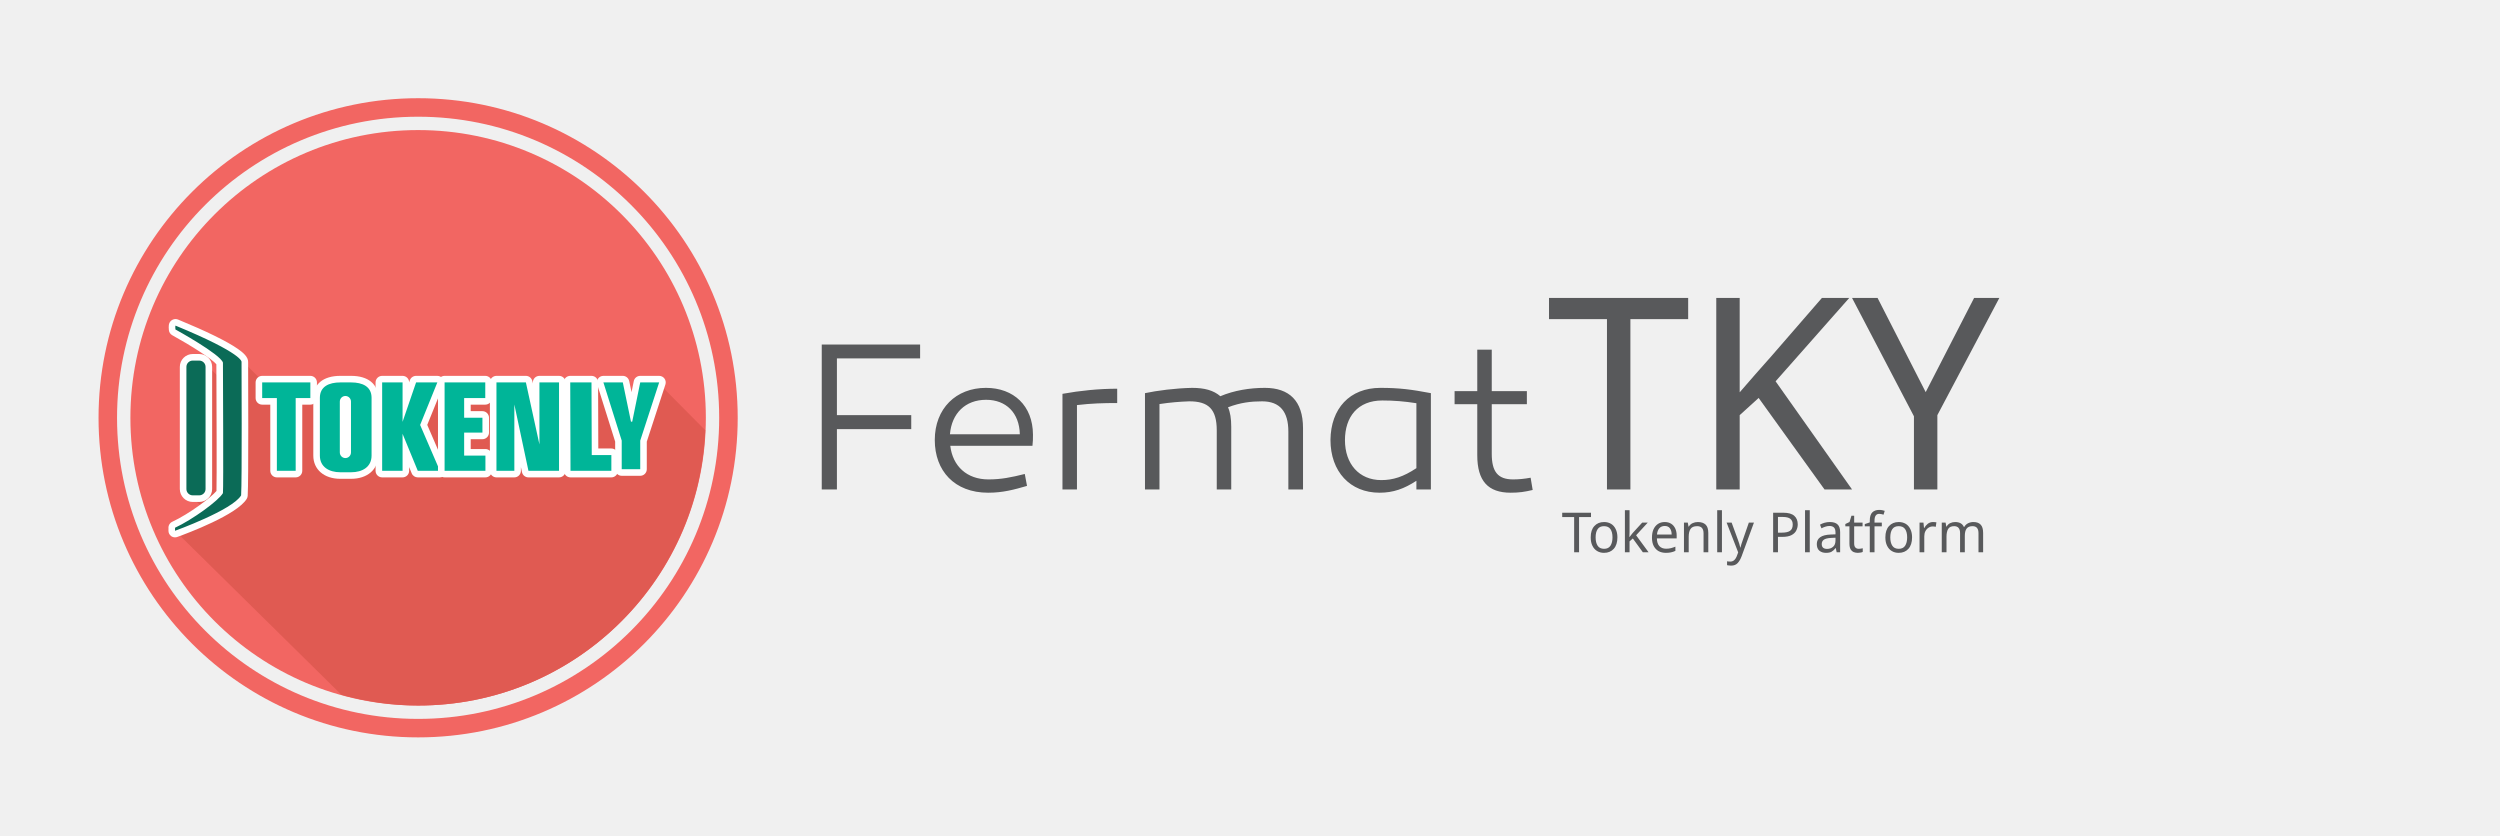
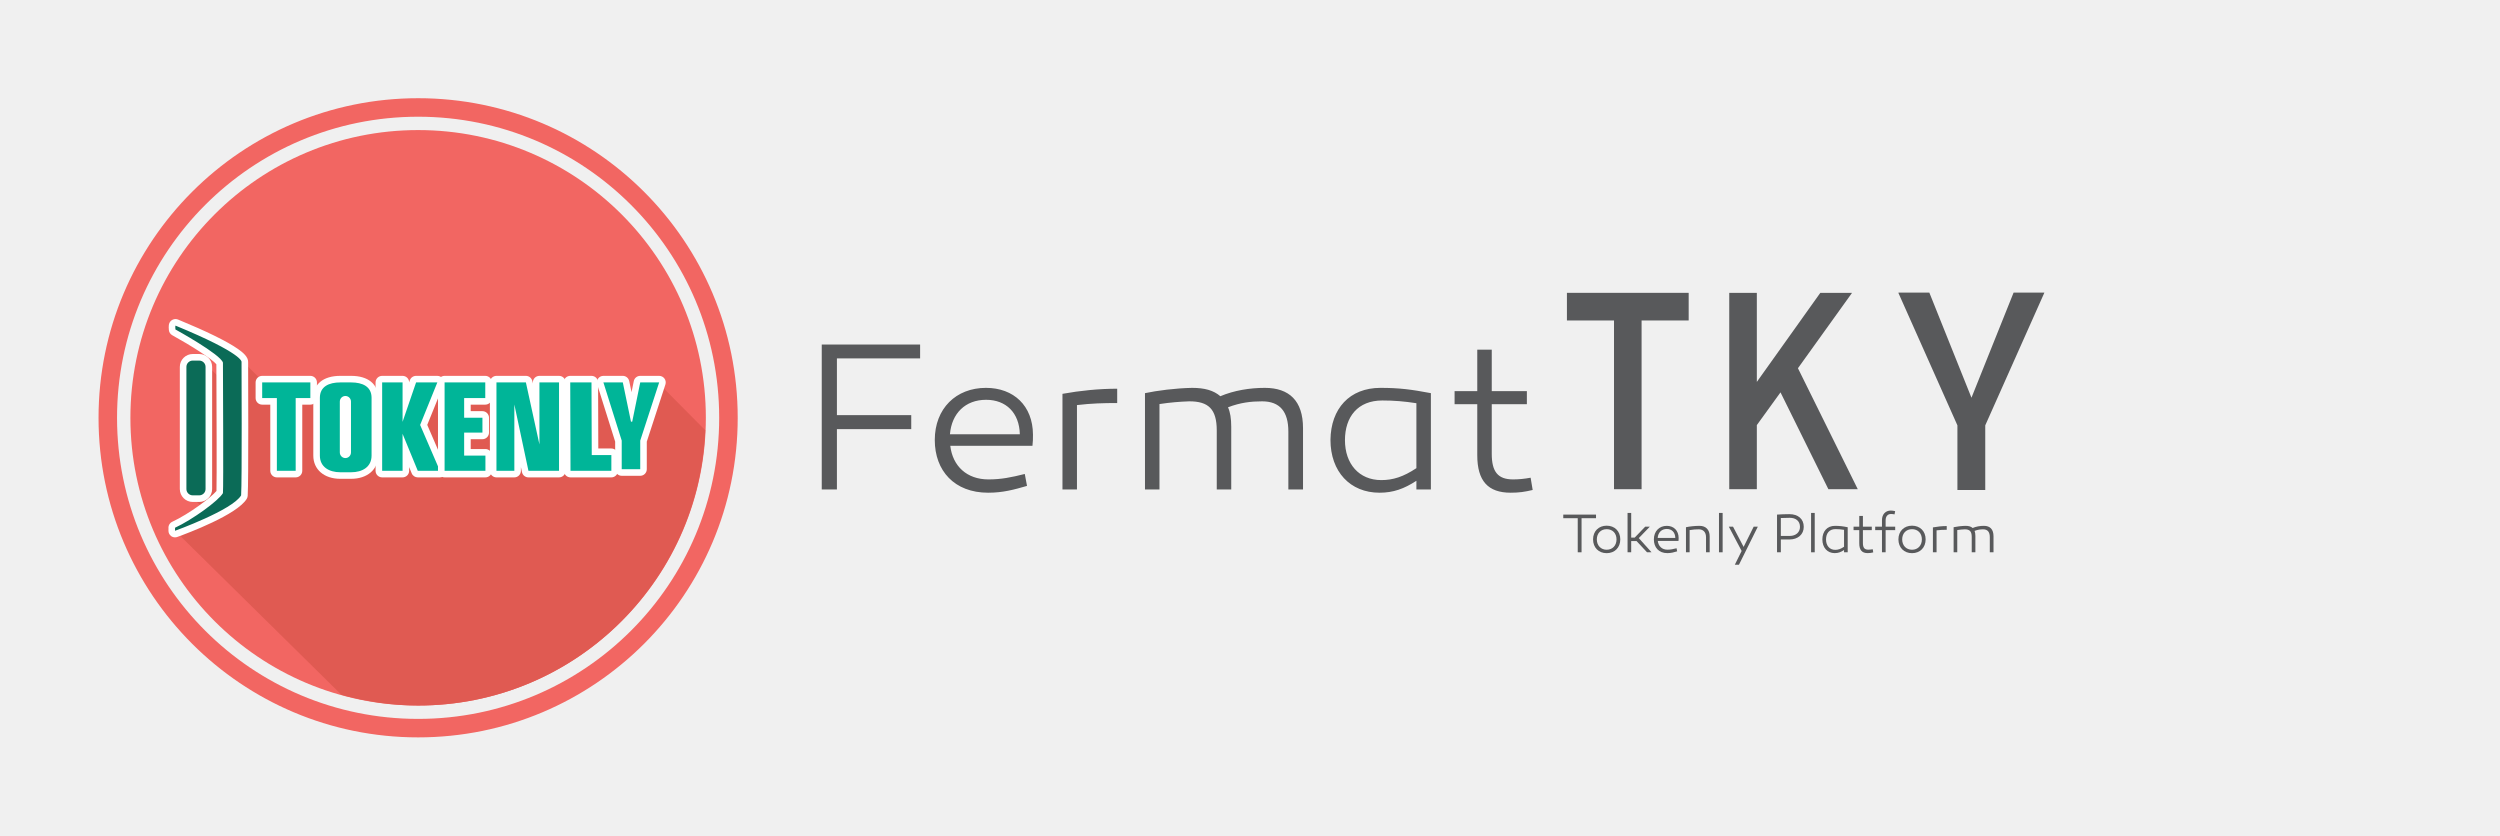
<svg xmlns="http://www.w3.org/2000/svg" version="1.1" x="0px" y="0px" width="415.68px" height="138.96px" viewBox="0 0 415.68 138.96" enable-background="new 0 0 415.68 138.96" xml:space="preserve">
  <g id="Capa_1">
    <path fill="#58595B" d="M139.156,69.026v-9.439h13.833v-2.296h-16.356v24.095h2.523V71.351h12.359v-2.325H139.156z M163.931,64.491   c-4.961,0-8.504,3.43-8.504,8.675c0,5.102,3.26,8.759,8.873,8.759c2.466,0,4.309-0.511,6.463-1.134l-0.369-1.984   c-2.239,0.566-3.94,0.907-6.038,0.907c-3.6,0-5.953-2.212-6.35-5.585h13.663c0.085-0.793,0.085-1.076,0.085-1.871   C171.727,67.467,168.551,64.491,163.931,64.491z M163.959,66.475c3.316,0,5.527,2.154,5.612,5.726H157.95   C158.233,68.743,160.501,66.475,163.959,66.475z M185.758,64.633c-3.033,0-6.123,0.312-9.1,0.85v15.903h2.41V67.354   c2.409-0.284,4.365-0.34,6.69-0.34V64.633z M210.307,64.491c-2.495,0-5.131,0.425-7.399,1.389   c-1.105-0.964-2.608-1.389-4.706-1.389c-2.778,0.057-5.812,0.454-7.824,0.879v16.017h2.409V67.184   c1.871-0.284,3.402-0.397,4.961-0.454c3.175,0,4.564,1.275,4.564,4.847v9.809h2.409V70.982c0-1.389-0.17-2.466-0.539-3.259   c2.069-0.794,3.855-0.992,5.669-0.992c2.977,0,4.366,1.729,4.366,5.017v9.639h2.438V71.181   C216.657,66.646,214.36,64.491,210.307,64.491z M229.526,64.491c-5.131,0-8.249,3.458-8.306,8.646c0,5.273,3.26,8.788,8.164,8.788   c2.268,0,4.082-0.651,6.123-1.984v1.446h2.409V65.37C234.628,64.746,232.616,64.491,229.526,64.491z M229.838,66.589   c1.955,0,3.628,0.142,5.669,0.453v10.8c-2.183,1.446-3.884,1.984-5.84,1.984c-3.685,0-6.038-2.692-6.038-6.634   C223.629,69.31,225.756,66.589,229.838,66.589z M254.5,79.429c-1.049,0.199-2.04,0.284-2.919,0.284   c-2.552,0-3.544-1.304-3.544-4.252v-8.249h5.839v-2.183h-5.839v-6.888h-2.409v6.888h-3.771v2.183h3.771v8.476   c0,4.28,1.785,6.236,5.556,6.236c1.417,0,2.325-0.142,3.657-0.454L254.5,79.429z" />
-     <text transform="matrix(0.9698 0 0 1 259.6597 91.8296)" fill="#58595B" font-family="'Canaro-LightDEMO'" font-size="9.222">Tokenly Platform </text>
-     <text transform="matrix(0.9698 0 0 1 257.1177 81.3862)">
-       <tspan x="0" y="0" fill="#58595B" font-family="'AquaGrotesque'" font-size="44.604">TKY</tspan>
-       <tspan x="88.806" y="0" fill="#58595B" font-family="'MyriadPro-Regular'" font-size="13.381"> </tspan>
-     </text>
+     <g>
+       <path fill="#58595B" d="M262.968,91.83h-0.635v-5.668h-2.405v-0.599h5.445v0.599h-2.405V91.83z" />
+       <path fill="#58595B" d="M269.408,89.682c0,1.373-0.939,2.295-2.263,2.295s-2.263-0.922-2.263-2.295    c0-1.364,0.939-2.276,2.263-2.276S269.408,88.318,269.408,89.682z M268.782,89.682c0-1.023-0.671-1.695-1.637-1.695    c-0.957,0-1.637,0.672-1.637,1.695c0,1.032,0.68,1.724,1.637,1.724C268.111,91.406,268.782,90.714,268.782,89.682z" />
+       <path fill="#58595B" d="M271.805,89.387l1.743-1.815h0.769l-1.833,1.898l2.119,2.359h-0.751l-1.734-1.861h-0.895v1.861h-0.607    v-6.544h0.607v4.102H271.805z" />
+       <path fill="#58595B" d="M279.111,89.452c0,0.212,0,0.286-0.026,0.488h-3.442c0.099,0.876,0.688,1.456,1.601,1.456    c0.527,0,0.957-0.092,1.52-0.239l0.099,0.517c-0.545,0.165-1.011,0.295-1.637,0.295c-1.412,0-2.235-0.95-2.235-2.276    c0-1.364,0.895-2.259,2.146-2.259C278.297,87.433,279.102,88.208,279.111,89.452z M275.625,89.443h2.933    c-0.019-0.931-0.581-1.493-1.413-1.493C276.268,87.95,275.696,88.54,275.625,89.443z" />
+       <path fill="#58595B" d="M284.272,89.175v2.654h-0.608v-2.507c0-0.82-0.447-1.309-1.189-1.309c-0.456,0-0.975,0.027-1.538,0.129    v3.687h-0.607v-4.166c0.607-0.138,1.52-0.23,2.262-0.23C283.637,87.433,284.272,88.087,284.272,89.175z" />
+       <path fill="#58595B" d="M286.426,91.83h-0.607v-6.544h0.607V91.83z" />
+       <path fill="#58595B" d="M289.137,93.903h-0.688l1.136-2.295l-2.129-4.036h0.698l1.761,3.364l1.673-3.364h0.688L289.137,93.903z" />
+       <path fill="#58595B" d="M299.913,87.599c0,1.263-0.966,2.102-2.387,2.102h-1.422v2.129h-0.635v-6.267    c0.679-0.047,1.358-0.074,2.057-0.074C298.947,85.489,299.913,86.263,299.913,87.599z M297.588,89.111    c1.001,0,1.698-0.599,1.698-1.502c0-0.986-0.697-1.512-1.698-1.512c-0.483,0-0.939,0.009-1.484,0.037v2.977H297.588z" />
+       <path fill="#58595B" d="M301.738,91.83h-0.607v-6.544h0.607V91.83z" />
+       <path fill="#58595B" d="M307.22,87.664v4.166h-0.608v-0.378c-0.519,0.351-0.975,0.517-1.547,0.517    c-1.233,0-2.057-0.913-2.057-2.286c0.01-1.346,0.796-2.249,2.093-2.249C305.879,87.433,306.388,87.498,307.22,87.664z     M303.617,89.701c0,1.022,0.59,1.724,1.521,1.724c0.491,0,0.921-0.139,1.475-0.517v-2.811c-0.519-0.083-0.938-0.12-1.431-0.12    C304.153,87.977,303.617,88.687,303.617,89.701z" />
+       <path fill="#58595B" d="M311.467,91.848c-0.331,0.083-0.563,0.12-0.921,0.12c-0.947,0-1.403-0.507-1.403-1.622v-2.203h-0.948    v-0.571h0.948v-1.788h0.607v1.788h1.476v0.571h-1.476v2.147c0,0.765,0.251,1.105,0.895,1.105c0.224,0,0.474-0.027,0.742-0.073    L311.467,91.848z" />
+       <path fill="#58595B" d="M313.526,88.143v3.687h-0.607v-3.687h-1.127v-0.571h1.127v-1.078c0-0.996,0.599-1.604,1.475-1.604    c0.224,0,0.466,0.036,0.716,0.101l-0.099,0.535c-0.205-0.037-0.402-0.064-0.599-0.064c-0.527,0-0.886,0.387-0.886,1.041v1.069    h1.592v0.571H313.526z" />
+       <path fill="#58595B" d="M320.179,89.682c0,1.373-0.938,2.295-2.262,2.295s-2.263-0.922-2.263-2.295    c0-1.364,0.939-2.276,2.263-2.276S320.179,88.318,320.179,89.682z M319.554,89.682c0-1.023-0.671-1.695-1.637-1.695    c-0.957,0-1.637,0.672-1.637,1.695c0,1.032,0.68,1.724,1.637,1.724C318.883,91.406,319.554,90.714,319.554,89.682z" />
+       <path fill="#58595B" d="M323.686,88.087c-0.59,0-1.082,0.019-1.69,0.093v3.649h-0.607v-4.138c0.751-0.139,1.528-0.222,2.298-0.222    V88.087z" />
+       <path fill="#58595B" d="M331.465,89.175v2.654h-0.617v-2.507c0-0.857-0.349-1.309-1.1-1.309c-0.456,0-0.912,0.055-1.431,0.258    c0.089,0.212,0.134,0.488,0.134,0.848v2.71h-0.608v-2.553c0-0.931-0.349-1.263-1.153-1.263c-0.394,0.019-0.777,0.046-1.252,0.12    v3.695h-0.607v-4.166c0.51-0.11,1.278-0.212,1.976-0.23c0.527,0,0.912,0.111,1.189,0.359c0.572-0.248,1.234-0.359,1.869-0.359    C330.884,87.433,331.465,87.996,331.465,89.175z" />
+     </g>
+     <g>
+       <path fill="#58595B" d="M260.535,48.691h20.244v4.594h-7.829v28.056h-4.585V53.286h-7.83V48.691z" />
+       <path fill="#58595B" d="M298.947,61.225l9.949,20.116h-4.888l-7.96-16.102l-3.936,5.442v10.66h-4.586v-32.65h4.586V63.5    l10.555-14.809h5.277L298.947,61.225z" />
+       <path fill="#58595B" d="M339.911,48.646v0.045l-9.819,22.035v10.705v0.044h-4.629v-0.044V70.726l-9.819-22.035h0.044l-0.044-0.045    h5.147l7.008,17.485l7.008-17.485H339.911z" />
+     </g>
    <g>
      <g>
        <path fill="#F26662" d="M69.523,16.329c-29.348,0-53.139,23.791-53.139,53.138c0,29.346,23.791,53.139,53.139,53.139     c29.344,0,53.137-23.793,53.137-53.139C122.66,40.12,98.867,16.329,69.523,16.329z M69.523,119.532     c-27.648,0-50.062-22.414-50.062-50.064c0-27.647,22.413-50.061,50.062-50.061s50.058,22.414,50.058,50.061     C119.581,97.118,97.172,119.532,69.523,119.532z" />
        <circle fill="#F26662" cx="69.523" cy="69.468" r="47.841" />
      </g>
      <path fill="none" d="M29.103,88.252l5.488-2.939l-3.122-3.123l1.604-7.022l0.294-4.867l-1.739-1.738l1.963-1.964l0.38-6.302    l2.96,2.962l3.304-3.304l7.561,7.559l3.927-3.927l4.404,4.404l4.139-4.138l6.125,6.125l6.389-6.392l3.801,3.801l3.801-3.801    l3.555,3.555l3.555-3.555l2.754,2.755l2.755-2.755l2.923,2.926l2.66-2.66l2.538,2.536l2.534-2.536l3.473,3.472l2.513-3.472    l7.619,7.682c0.03-0.689,0.104-1.368,0.104-2.067c0-26.422-21.423-47.841-47.843-47.841c-26.422,0-47.841,21.419-47.841,47.841    c0,22.008,14.876,40.49,35.106,46.073L29.103,88.252z" />
      <path fill="#E05A52" d="M107.131,67.325l-3.473-3.472l-2.534,2.536l-2.538-2.536l-2.66,2.66l-2.923-2.926l-2.755,2.755    l-2.754-2.755l-3.555,3.555l-3.555-3.555l-3.801,3.801l-3.801-3.801l-6.389,6.392l-6.125-6.125l-4.139,4.138l-4.404-4.404    l-3.927,3.927l-7.561-7.559l-3.304,3.304l-2.96-2.962l-0.38,6.302l-1.963,1.964l1.739,1.738l-0.294,4.867l-1.604,7.022    l3.122,3.123l-5.488,2.939l27.685,27.288c4.061,1.12,8.318,1.769,12.735,1.769c25.724,0,46.649-20.316,47.739-45.774l-7.619-7.682    L107.131,67.325z" />
      <circle fill="none" cx="69.523" cy="69.468" r="47.841" />
      <line fill="none" stroke="#FFFFFF" stroke-width="6" stroke-miterlimit="10" x1="68.187" y1="40.546" x2="68.187" y2="40.546" />
      <g>
        <g>
          <path fill="#00B598" d="M46.035,78.826c-0.303,0-0.547-0.242-0.547-0.545V66.733h-1.894c-0.303,0-0.547-0.245-0.547-0.545      v-2.601c0-0.3,0.244-0.547,0.547-0.547h8.009c0.303,0,0.547,0.247,0.547,0.547v2.601c0,0.301-0.244,0.545-0.547,0.545h-1.892      v11.548c0,0.303-0.244,0.545-0.547,0.545H46.035z" />
          <path fill="#FFFFFF" d="M51.603,63.586v2.601h-2.439v12.093h-3.129V66.188h-2.441v-2.601H51.603 M51.603,62.495h-8.009      c-0.605,0-1.094,0.489-1.094,1.092v2.601c0,0.604,0.489,1.092,1.094,1.092h1.347v11.001c0,0.605,0.488,1.095,1.094,1.095h3.129      c0.603,0,1.094-0.489,1.094-1.095V67.28h1.345c0.605,0,1.094-0.488,1.094-1.092v-2.601      C52.697,62.983,52.208,62.495,51.603,62.495L51.603,62.495z" />
        </g>
        <g>
          <path fill="#00B598" d="M69.463,78.826c-0.221,0-0.419-0.13-0.506-0.337l-1.475-3.59v3.382c0,0.303-0.245,0.545-0.547,0.545      h-3.395c-0.303,0-0.547-0.242-0.547-0.545V63.586c0-0.3,0.244-0.547,0.547-0.547h3.395c0.303,0,0.547,0.247,0.547,0.547v3.271      l1.183-3.449c0.074-0.22,0.283-0.37,0.517-0.37h3.535c0.186,0,0.351,0.091,0.454,0.242c0.104,0.151,0.121,0.342,0.052,0.51      l-2.776,6.863l3.2,7.41c0.069,0.173,0.052,0.363-0.048,0.519s-0.272,0.242-0.454,0.242H69.463z" />
          <path fill="#FFFFFF" d="M72.717,63.586l-2.862,7.074l3.291,7.62h-3.682l-2.528-6.149v6.149h-3.395V63.586h3.395v6.557      l2.247-6.557H72.717 M72.717,62.495h-3.535c-0.467,0-0.884,0.296-1.036,0.737l-0.117,0.344      c-0.006-0.599-0.493-1.081-1.094-1.081h-3.395c-0.603,0-1.094,0.489-1.094,1.092v14.694c0,0.605,0.491,1.095,1.094,1.095h3.395      c0.604,0,1.094-0.489,1.094-1.095v-0.614l0.424,1.029c0.168,0.416,0.569,0.68,1.01,0.68h3.682c0.363,0,0.709-0.187,0.913-0.489      c0.203-0.312,0.233-0.7,0.091-1.038l-3.109-7.202l2.694-6.648c0.134-0.337,0.095-0.72-0.108-1.021      C73.422,62.674,73.084,62.495,72.717,62.495L72.717,62.495z" />
        </g>
        <g>
          <path fill="#00B598" d="M73.923,78.826c-0.303,0-0.549-0.242-0.549-0.545V63.586c0-0.3,0.246-0.547,0.549-0.547h6.764      c0.303,0,0.545,0.247,0.545,0.547v2.601c0,0.301-0.242,0.545-0.545,0.545H77.72v2.18h2.495c0.303,0,0.549,0.244,0.549,0.547      v2.473c0,0.303-0.247,0.545-0.549,0.545H77.72v2.729h2.993c0.303,0,0.545,0.247,0.545,0.55v2.525      c0,0.303-0.242,0.545-0.545,0.545H73.923z" />
          <path fill="#FFFFFF" d="M80.687,63.586v2.601h-3.512v3.272h3.04v2.473h-3.04v3.823h3.538v2.525h-3.538h-0.995h-2.257V63.586      h2.755h0.497H80.687 M80.687,62.495h-3.512h-0.497h-2.755c-0.605,0-1.098,0.489-1.098,1.092v14.694      c0,0.605,0.493,1.095,1.098,1.095h2.257h0.995h3.538c0.601,0,1.09-0.489,1.09-1.095v-2.525c0-0.605-0.489-1.094-1.09-1.094      h-2.448v-1.635h1.95c0.602,0,1.094-0.489,1.094-1.095v-2.473c0-0.605-0.493-1.094-1.094-1.094h-1.95V67.28h2.422      c0.605,0,1.094-0.488,1.094-1.092v-2.601C81.781,62.983,81.292,62.495,80.687,62.495L80.687,62.495z" />
        </g>
        <g>
          <path fill="#00B598" d="M94.858,78.826c-0.303,0-0.55-0.242-0.55-0.545l-0.043-14.692c0-0.145,0.061-0.286,0.164-0.387      c0.1-0.104,0.242-0.162,0.385-0.162h3.533c0.303,0,0.55,0.244,0.55,0.545l0.038,11.531h2.716c0.294,0,0.545,0.246,0.545,0.549      v2.616c0,0.303-0.251,0.545-0.545,0.545H94.858z" />
          <path fill="#FFFFFF" d="M98.348,63.586l0.043,12.078h3.261v2.616h-3.261h-2.759h-0.773l-0.044-14.694H98.348 M98.348,62.495      h-3.533c-0.289,0-0.566,0.115-0.773,0.32c-0.208,0.206-0.32,0.484-0.32,0.776l0.043,14.695c0,0.601,0.493,1.09,1.095,1.09h0.773      h2.759h3.261c0.597,0,1.09-0.489,1.09-1.095v-2.616c0-0.602-0.493-1.094-1.09-1.094H99.48l-0.034-10.986      C99.442,62.981,98.953,62.495,98.348,62.495L98.348,62.495z" />
        </g>
        <g>
          <path fill="#00B598" d="M56.583,79.068c-2.396,0-3.941-1.298-3.941-3.313V66.14c0-1.97,1.436-3.101,3.941-3.101h1.803      c2.504,0,3.942,1.131,3.942,3.101v9.615c0,2.015-1.548,3.313-3.942,3.313H56.583z M57.43,66.389c-0.21,0-0.38,0.171-0.38,0.381      v8.458c0,0.216,0.17,0.385,0.38,0.385s0.383-0.169,0.383-0.385V66.77C57.813,66.56,57.64,66.389,57.43,66.389z" />
          <path fill="#FFFFFF" d="M58.386,63.586c1.875,0,3.395,0.675,3.395,2.554v9.615c0,1.877-1.52,2.768-3.395,2.768h-1.803      c-1.877,0-3.397-0.891-3.397-2.768V66.14c0-1.879,1.52-2.554,3.397-2.554H58.386 M57.43,76.163c0.512,0,0.928-0.416,0.928-0.935      V66.77c0-0.513-0.416-0.928-0.928-0.928s-0.928,0.415-0.928,0.928v8.458C56.502,75.747,56.918,76.163,57.43,76.163       M58.386,62.495h-1.803c-2.811,0-4.489,1.362-4.489,3.646v9.615c0,2.31,1.803,3.857,4.489,3.857h1.803      c2.686,0,4.489-1.548,4.489-3.857V66.14C62.875,63.857,61.197,62.495,58.386,62.495L58.386,62.495z" />
        </g>
        <g>
          <path fill="#00B598" d="M103.373,78.567c-0.303,0-0.545-0.247-0.545-0.55v-4.675l-3.019-9.591      c-0.052-0.167-0.021-0.346,0.082-0.487c0.1-0.14,0.264-0.225,0.437-0.225h3.227c0.259,0,0.476,0.182,0.527,0.437l0.935,4.441      l0.899-4.439c0.052-0.255,0.276-0.439,0.536-0.439h3.147c0.174,0,0.338,0.084,0.441,0.227c0.104,0.141,0.13,0.324,0.078,0.491      l-3.122,9.589v4.671c0,0.303-0.242,0.55-0.545,0.55H103.373z" />
          <path fill="#FFFFFF" d="M109.6,63.586l-3.147,9.674v4.757h-3.079V73.26l-3.045-9.674h3.227l1.357,6.525h0.208l1.332-6.525H109.6       M109.6,62.495h-3.147c-0.52,0-0.969,0.365-1.073,0.875l-0.371,1.836l-0.39-1.842c-0.104-0.506-0.554-0.869-1.063-0.869h-3.227      c-0.346,0-0.674,0.165-0.878,0.445c-0.207,0.281-0.264,0.642-0.159,0.975l2.992,9.513v4.589c0,0.601,0.484,1.095,1.09,1.095      h3.079c0.605,0,1.09-0.494,1.09-1.095v-4.584l3.096-9.507c0.104-0.333,0.052-0.699-0.155-0.982      C110.274,62.661,109.946,62.495,109.6,62.495L109.6,62.495z" />
        </g>
        <g>
          <path fill="#0B6B57" d="M32.055,82.913c-0.887,0-1.607-0.714-1.607-1.596V61c0-0.88,0.72-1.593,1.607-1.593h1.062      c0.886,0,1.608,0.713,1.608,1.593v20.316c0,0.882-0.722,1.596-1.608,1.596H32.055z" />
          <path fill="#FFFFFF" d="M33.116,59.954c0.586,0,1.062,0.469,1.062,1.046v20.316c0,0.579-0.476,1.047-1.062,1.047h-1.062      c-0.586,0-1.06-0.468-1.06-1.047V61c0-0.577,0.474-1.046,1.06-1.046H33.116 M33.116,58.86h-1.062      c-1.188,0-2.154,0.96-2.154,2.141v20.316c0,1.185,0.966,2.145,2.154,2.145h1.062c1.189,0,2.156-0.96,2.156-2.145V61      C35.272,59.82,34.305,58.86,33.116,58.86L33.116,58.86z" />
        </g>
        <g>
          <path fill="#0B6B57" d="M29.103,88.802c-0.115,0-0.227-0.039-0.322-0.104c-0.145-0.108-0.229-0.276-0.225-0.458      c0-0.005,0.008-0.299,0.004-0.412c-0.035-0.242,0.091-0.475,0.311-0.578c2.837-1.32,6.859-4.281,7.663-5.432      c0.069-1.484,0.017-14.104-0.002-18.959c-0.006-1.215-0.008-2.102-0.011-2.467c-0.37-0.789-4.194-3.252-7.617-5.133      c-0.16-0.088-0.266-0.25-0.281-0.435c-0.059-0.703-0.004-0.884,0.149-1.048c0.102-0.113,0.257-0.182,0.411-0.182      c0.073,0,0.147,0.015,0.216,0.043l0,0c7.55,3.114,11.354,5.317,11.311,6.552c0.004,1.044,0.086,20.059-0.074,22.217      c-0.004,0.086-0.03,0.164-0.071,0.233c-1.49,2.542-10.279,5.769-11.278,6.132C29.229,88.79,29.166,88.802,29.103,88.802z" />
          <path fill="#FFFFFF" d="M29.183,54.142c0.002,0,0.004,0,0.006,0.002c11.328,4.668,10.973,6.031,10.973,6.031      s0.089,20.017-0.071,22.189c-1.431,2.443-10.988,5.889-10.988,5.889s0.013-0.506,0-0.506c2.878-1.336,7.222-4.475,7.966-5.751      c0.106-0.903,0-20.212,0-21.698c-0.372-1.379-7.901-5.518-7.901-5.518S29.116,54.142,29.183,54.142 M29.183,53.048      c-0.307,0-0.607,0.132-0.815,0.357c-0.35,0.38-0.341,0.848-0.29,1.466c0.03,0.366,0.242,0.692,0.564,0.869      c3.101,1.704,6.672,3.985,7.332,4.829c0.002,0.435,0.006,1.241,0.011,2.294c0.02,4.692,0.069,16.734,0.009,18.765      c-0.869,1.073-4.547,3.823-7.354,5.129c-0.426,0.199-0.674,0.645-0.627,1.107c0.002,0.078,0,0.238-0.004,0.363      c-0.008,0.363,0.16,0.701,0.454,0.917c0.188,0.134,0.413,0.203,0.64,0.203c0.123,0,0.249-0.021,0.37-0.065      c1.659-0.596,10.009-3.715,11.563-6.361c0.084-0.143,0.134-0.307,0.147-0.475c0.158-2.15,0.08-20.76,0.074-22.213      c0.059-0.867-0.869-1.637-1.708-2.221c-1.827-1.271-5.172-2.912-9.94-4.878h-0.002C29.473,53.078,29.328,53.048,29.183,53.048      L29.183,53.048z" />
        </g>
        <g>
          <path fill="#00B598" d="M87.865,78.826c-0.259,0-0.484-0.182-0.536-0.433l-1.263-5.933v5.82c0,0.303-0.242,0.545-0.545,0.545      h-2.975c-0.298,0-0.545-0.242-0.545-0.545V63.586c0-0.3,0.247-0.547,0.545-0.547h4.896c0.255,0,0.475,0.179,0.532,0.43      l1.172,5.367v-5.25c0-0.3,0.246-0.547,0.549-0.547h3.257c0.298,0,0.545,0.247,0.545,0.547v14.694      c0,0.303-0.247,0.545-0.545,0.545H87.865z" />
          <path fill="#FFFFFF" d="M92.951,63.586v14.694h-3.257h-1.829l-2.344-11.026v11.026h-2.975V63.586h2.69h0.285h1.92l2.252,10.31      v-10.31H92.951 M92.951,62.495h-3.257c-0.605,0-1.094,0.489-1.094,1.092v0.19l-0.095-0.424      c-0.108-0.501-0.554-0.858-1.064-0.858h-1.92h-0.285h-2.69c-0.601,0-1.09,0.489-1.09,1.092v14.694      c0,0.605,0.489,1.095,1.09,1.095h2.975c0.605,0,1.09-0.489,1.09-1.095v-0.614l0.182,0.84c0.108,0.51,0.554,0.869,1.072,0.869      h1.829h3.257c0.601,0,1.09-0.489,1.09-1.095V63.586C94.041,62.983,93.552,62.495,92.951,62.495L92.951,62.495z" />
        </g>
      </g>
    </g>
  </g>
  <g id="Capa_2">
</g>
</svg>
